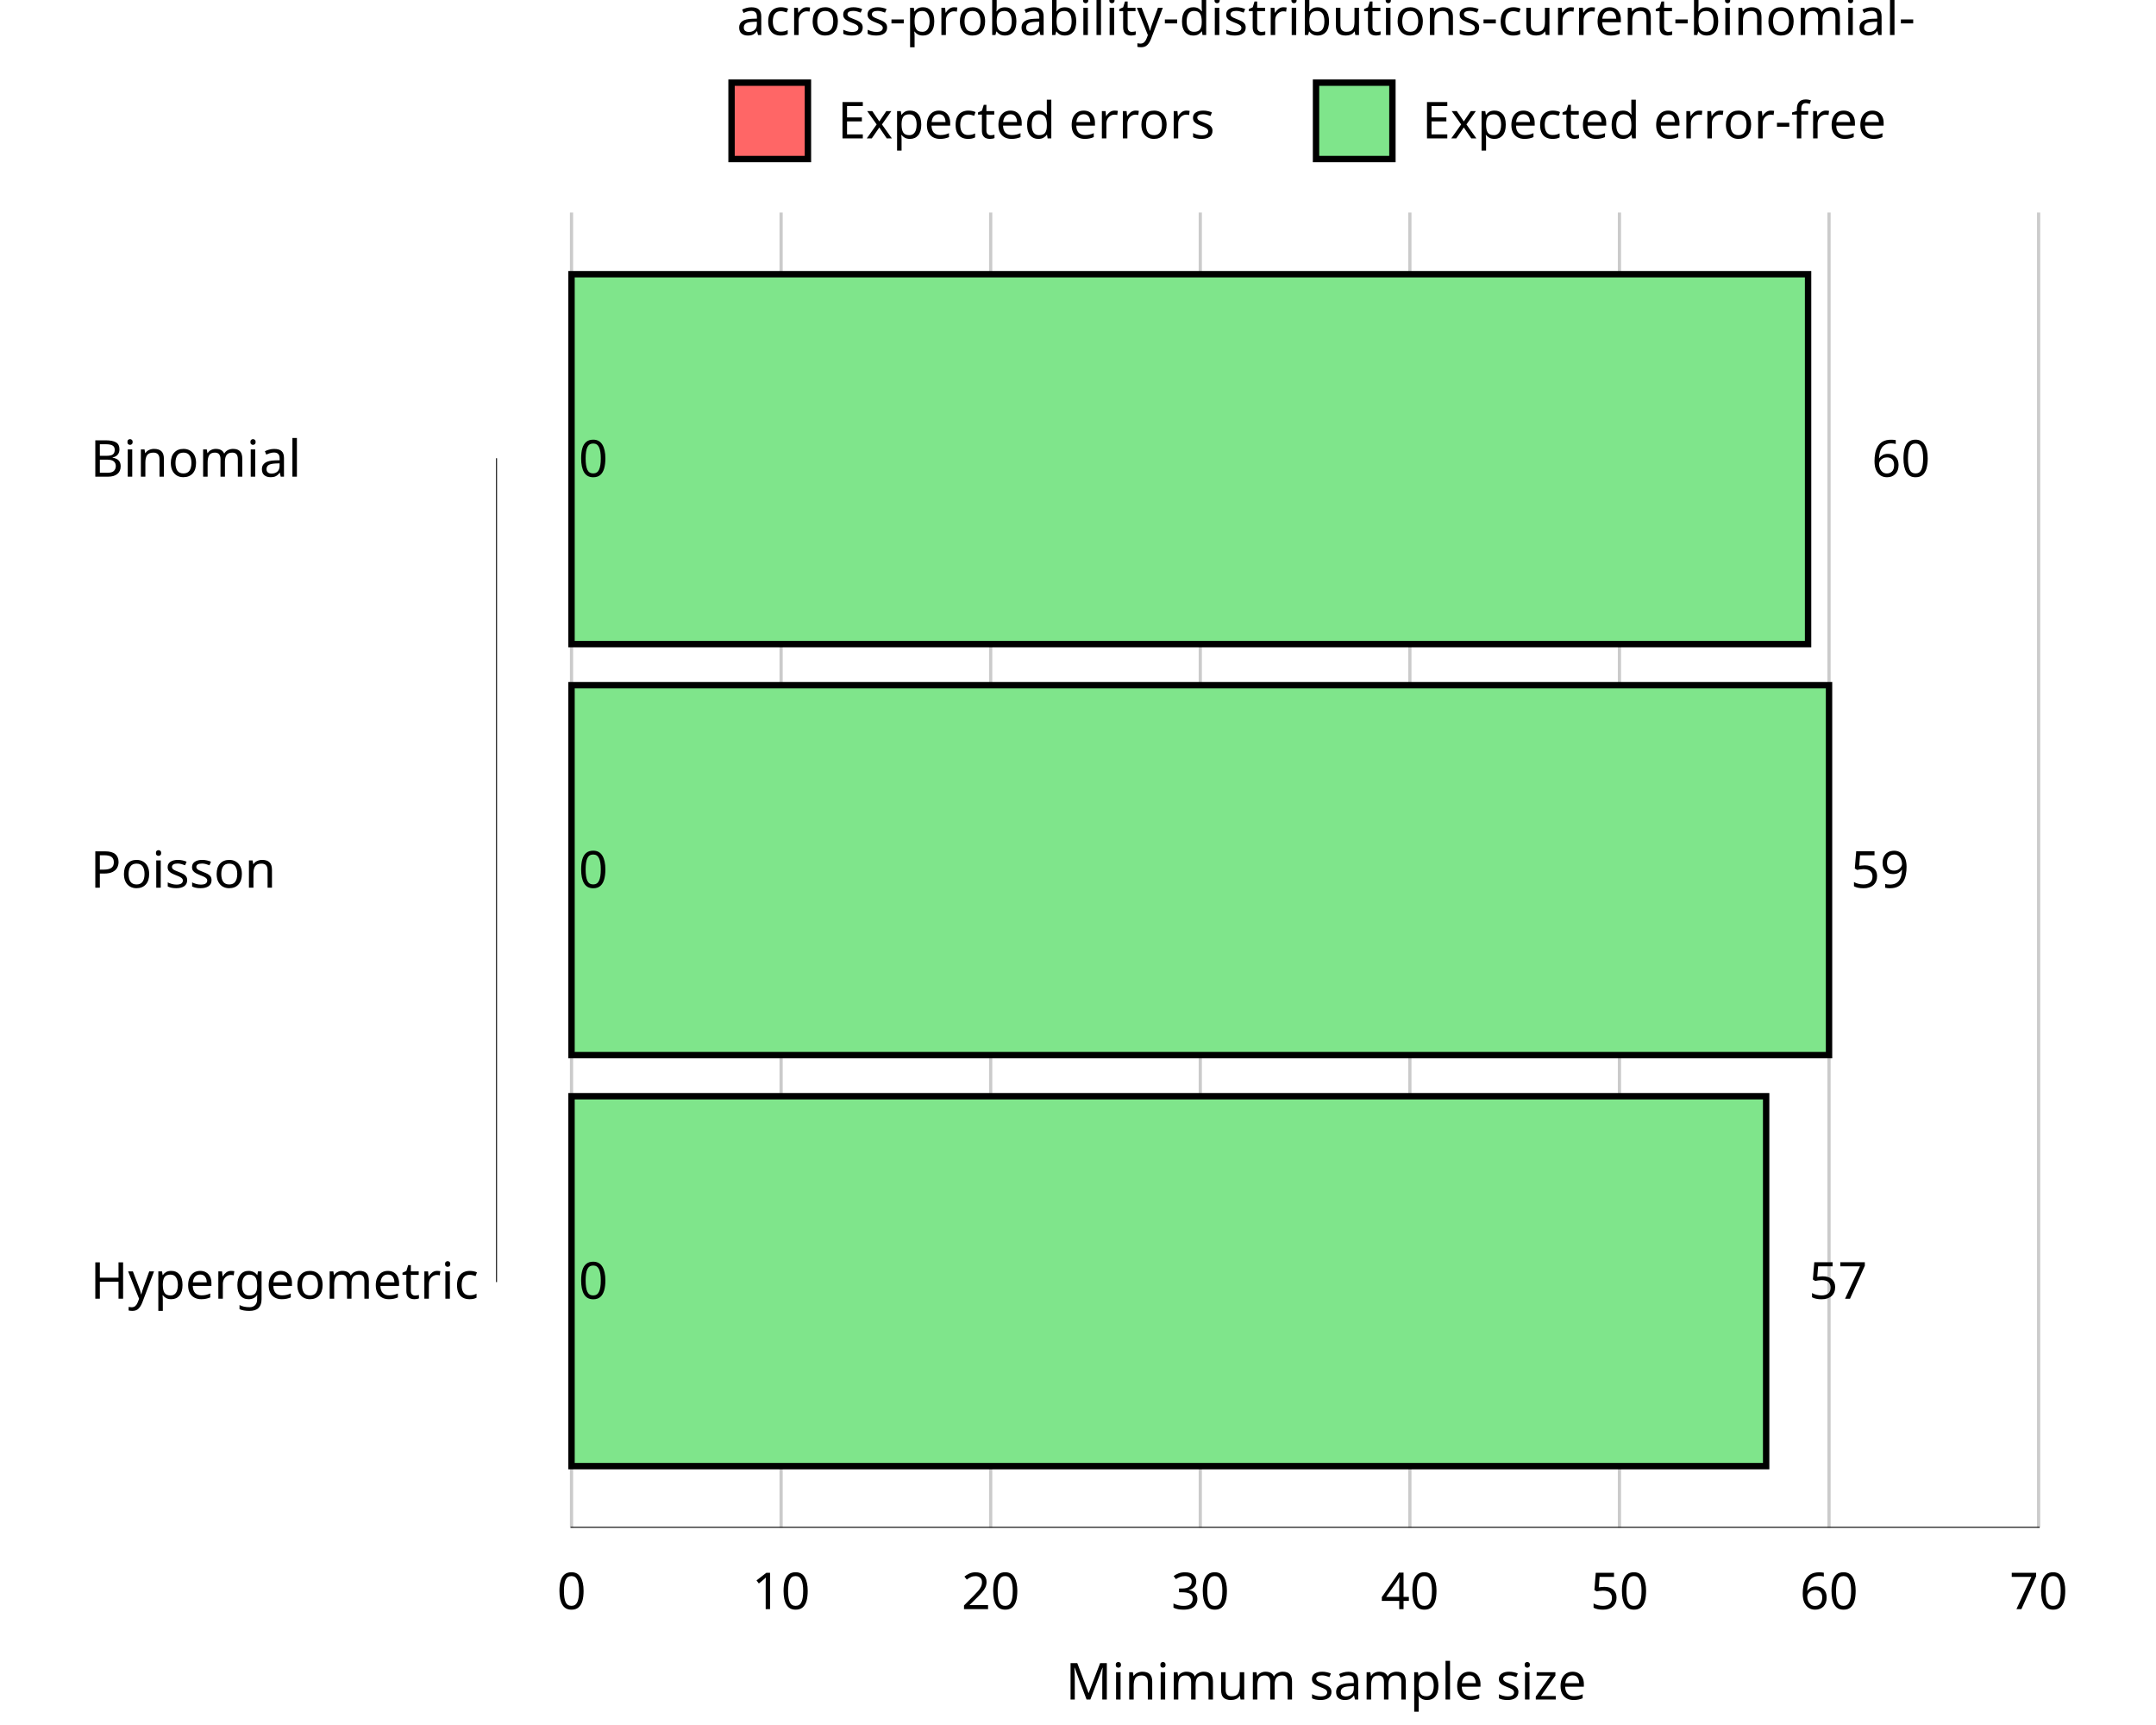
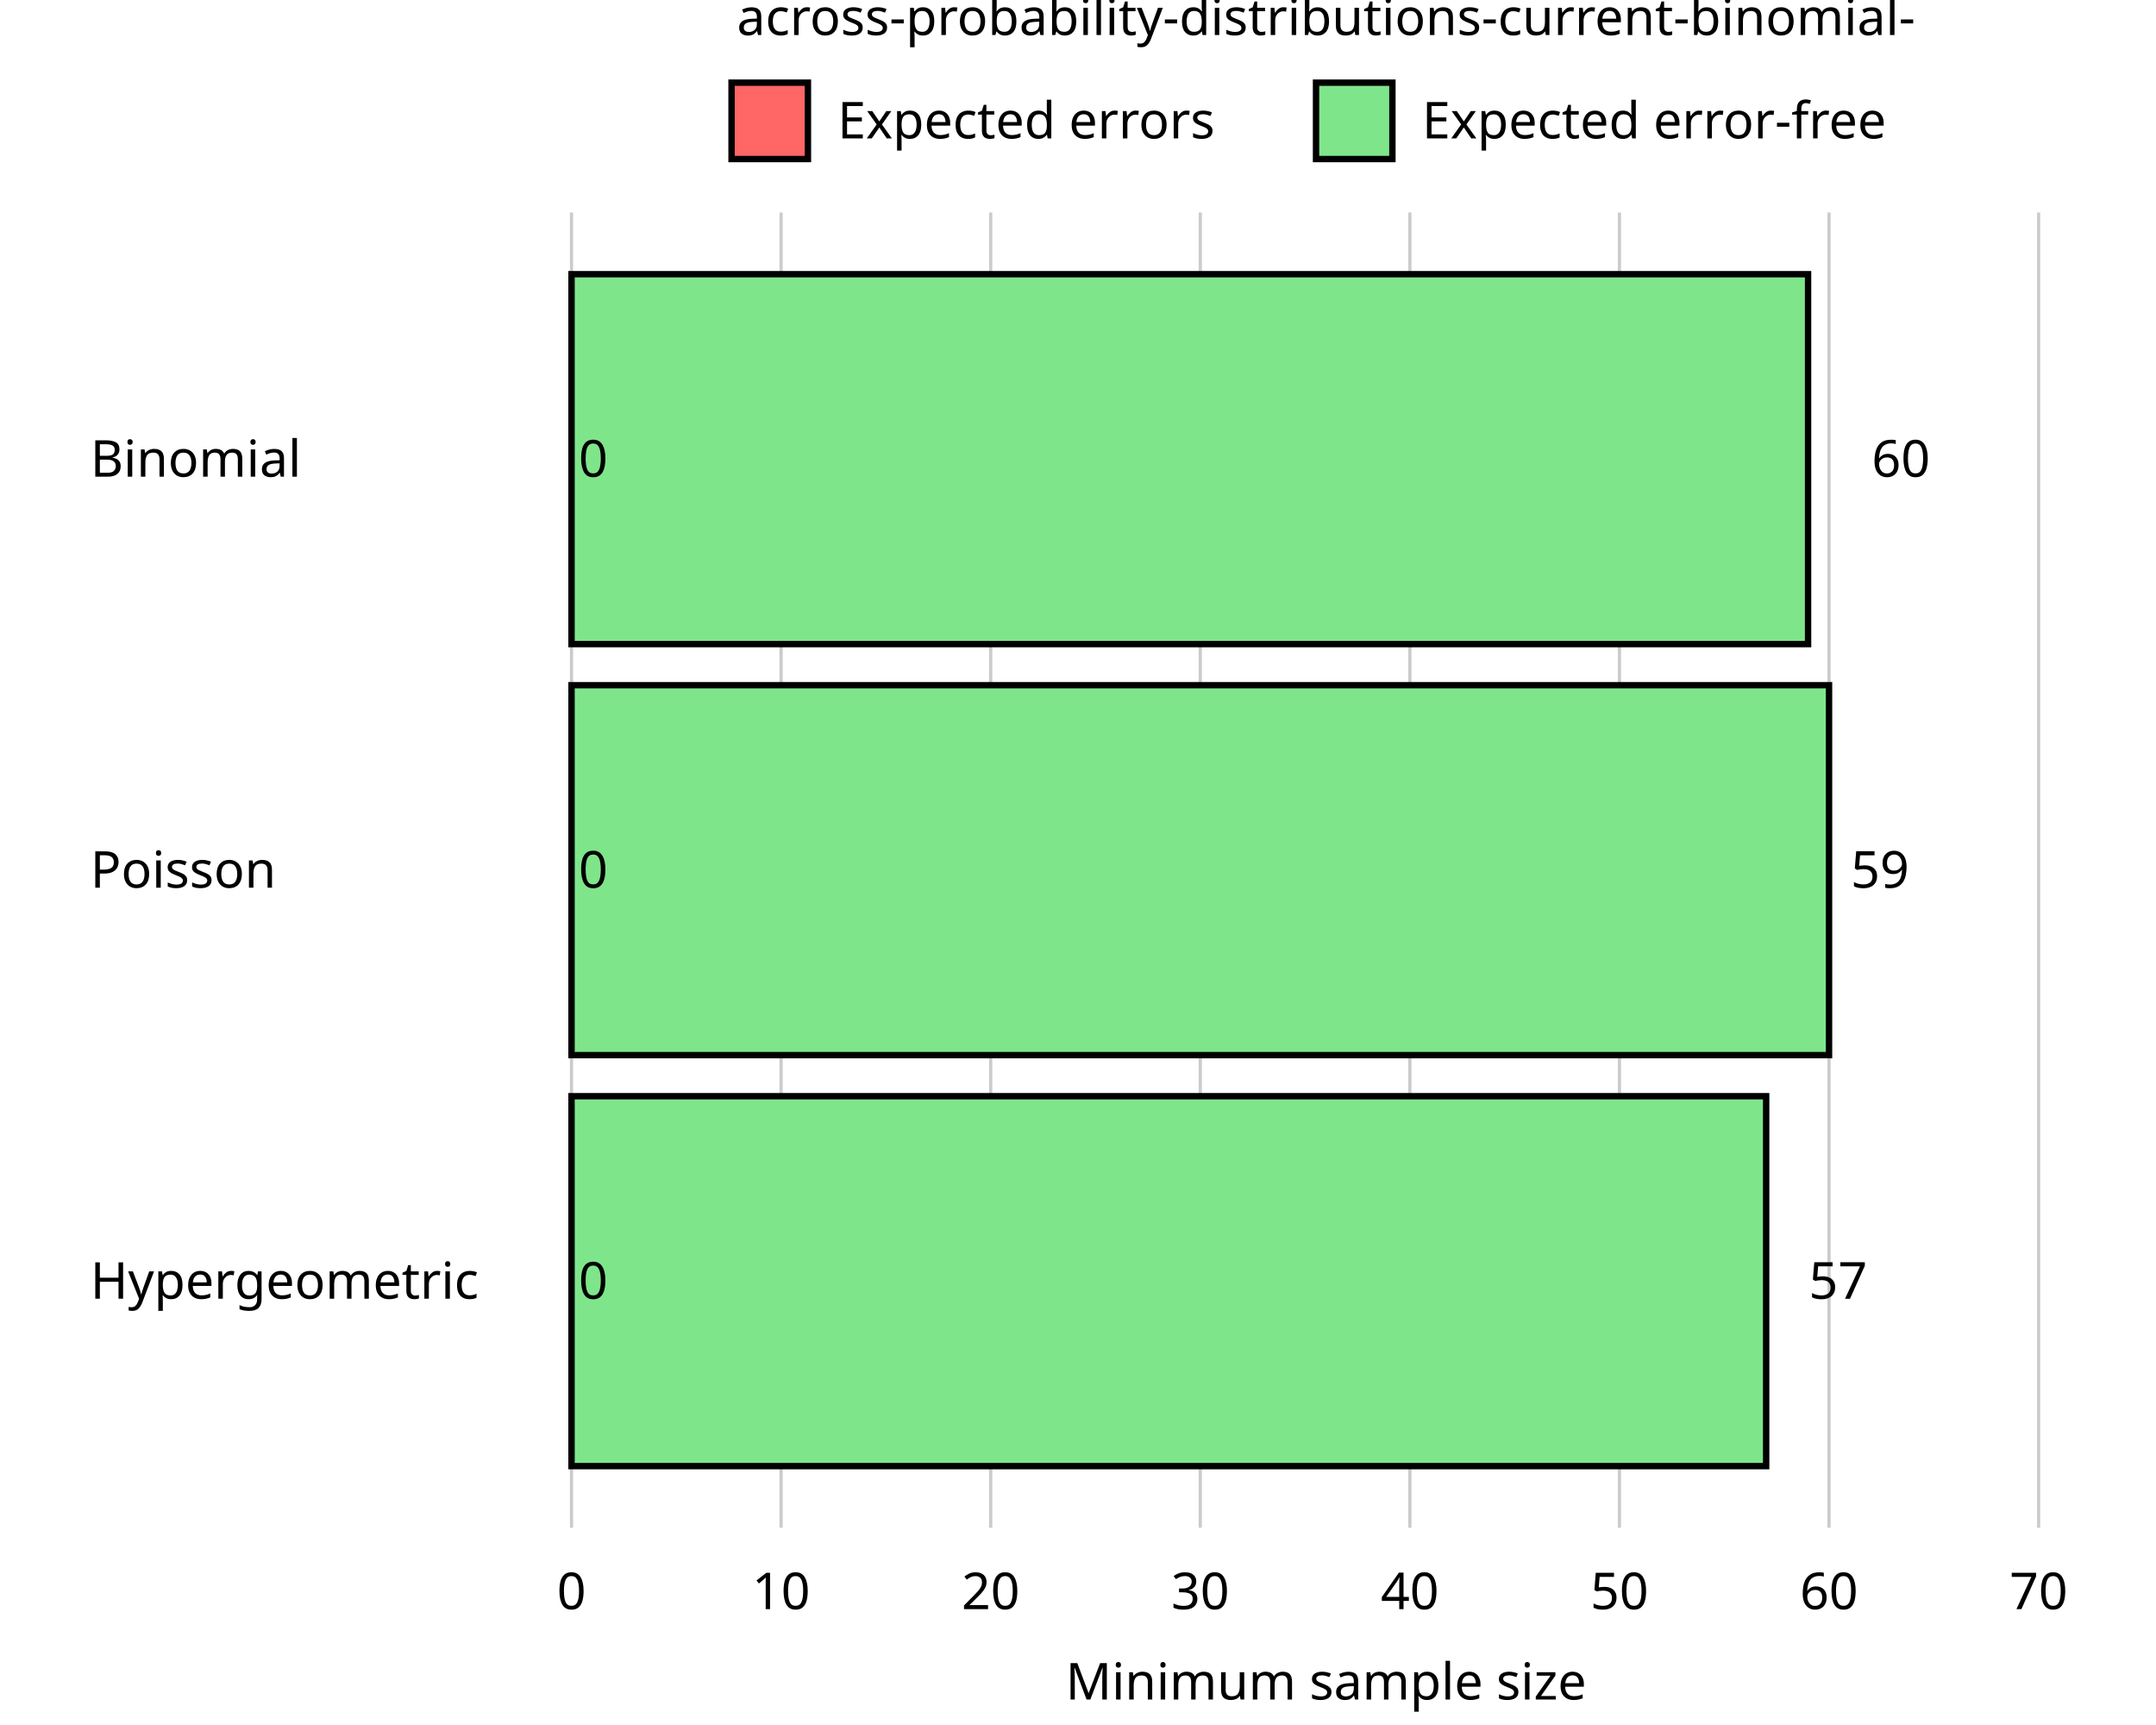
<svg xmlns="http://www.w3.org/2000/svg" class="svglite" data-engine-version="2.0" width="720.00pt" height="576.00pt" viewBox="0 0 720.00 576.00">
  <defs>
    <style type="text/css">
    .svglite line, .svglite polyline, .svglite polygon, .svglite path, .svglite rect, .svglite circle {
      fill: none;
      stroke: #000000;
      stroke-linecap: round;
      stroke-linejoin: round;
      stroke-miterlimit: 10.00;
    }
  </style>
  </defs>
  <rect width="100%" height="100%" style="stroke: none; fill: #FFFFFF;" />
  <defs>
    <clipPath id="cpMC4wMHw3MjAuMDB8MC4wMHw1NzYuMDA=">
      <rect x="0.00" y="0.00" width="720.00" height="576.00" />
    </clipPath>
  </defs>
  <g clip-path="url(#cpMC4wMHw3MjAuMDB8MC4wMHw1NzYuMDA=)">
    <rect x="0.00" y="0.00" width="720.00" height="576.00" style="stroke-width: 10.67; stroke: none;" />
  </g>
  <defs>
    <clipPath id="cpMTY1LjY2fDcyMC4wMHw3MC45N3w1MTAuMTQ=">
      <rect x="165.66" y="70.97" width="554.34" height="439.17" />
    </clipPath>
  </defs>
  <g clip-path="url(#cpMTY1LjY2fDcyMC4wMHw3MC45N3w1MTAuMTQ=)">
    <rect x="165.66" y="70.97" width="554.34" height="439.17" style="stroke-width: 10.67; stroke: none;" />
    <polyline points="190.86,510.14 190.86,70.97 " style="stroke-width: 1.07; stroke: #CBCBCB; stroke-linecap: butt;" />
    <polyline points="260.85,510.14 260.85,70.97 " style="stroke-width: 1.07; stroke: #CBCBCB; stroke-linecap: butt;" />
    <polyline points="330.84,510.14 330.84,70.97 " style="stroke-width: 1.07; stroke: #CBCBCB; stroke-linecap: butt;" />
    <polyline points="400.84,510.14 400.84,70.97 " style="stroke-width: 1.07; stroke: #CBCBCB; stroke-linecap: butt;" />
    <polyline points="470.83,510.14 470.83,70.97 " style="stroke-width: 1.07; stroke: #CBCBCB; stroke-linecap: butt;" />
    <polyline points="540.82,510.14 540.82,70.97 " style="stroke-width: 1.07; stroke: #CBCBCB; stroke-linecap: butt;" />
    <polyline points="610.81,510.14 610.81,70.97 " style="stroke-width: 1.07; stroke: #CBCBCB; stroke-linecap: butt;" />
    <polyline points="680.80,510.14 680.80,70.97 " style="stroke-width: 1.07; stroke: #CBCBCB; stroke-linecap: butt;" />
    <rect x="190.86" y="228.80" width="419.95" height="123.52" style="stroke-width: 2.13; stroke-linecap: square; stroke-linejoin: miter; fill: #7FE58B;" />
    <rect x="190.86" y="91.56" width="412.95" height="123.52" style="stroke-width: 2.13; stroke-linecap: square; stroke-linejoin: miter; fill: #7FE58B;" />
    <rect x="190.86" y="366.04" width="398.95" height="123.52" style="stroke-width: 2.13; stroke-linecap: square; stroke-linejoin: miter; fill: #7FE58B;" />
    <rect x="190.86" y="228.80" width="0.00" height="123.52" style="stroke-width: 2.13; stroke-linecap: square; stroke-linejoin: miter; fill: #FF6666;" />
    <rect x="190.86" y="91.56" width="0.00" height="123.52" style="stroke-width: 2.13; stroke-linecap: square; stroke-linejoin: miter; fill: #FF6666;" />
    <rect x="190.86" y="366.04" width="0.00" height="123.52" style="stroke-width: 2.13; stroke-linecap: square; stroke-linejoin: miter; fill: #FF6666;" />
    <text x="193.23" y="159.19" style="font-size: 17.07px; font-family: sans;" textLength="9.50px" lengthAdjust="spacingAndGlyphs">0</text>
    <text x="193.23" y="296.43" style="font-size: 17.07px; font-family: sans;" textLength="9.50px" lengthAdjust="spacingAndGlyphs">0</text>
    <text x="193.23" y="433.67" style="font-size: 17.07px; font-family: sans;" textLength="9.50px" lengthAdjust="spacingAndGlyphs">0</text>
    <text x="625.06" y="159.19" style="font-size: 17.07px; font-family: sans;" textLength="18.99px" lengthAdjust="spacingAndGlyphs">60</text>
    <text x="618.06" y="296.43" style="font-size: 17.07px; font-family: sans;" textLength="18.99px" lengthAdjust="spacingAndGlyphs">59</text>
    <text x="604.06" y="433.67" style="font-size: 17.07px; font-family: sans;" textLength="18.99px" lengthAdjust="spacingAndGlyphs">57</text>
-     <line x1="190.54" y1="510.14" x2="681.12" y2="510.14" style="stroke-width: 0.64; stroke-linecap: butt;" />
-     <line x1="165.66" y1="428.11" x2="165.66" y2="153.00" style="stroke-width: 0.64; stroke-linecap: butt;" />
    <rect x="165.66" y="70.97" width="554.34" height="439.17" style="stroke-width: 0.00; stroke: none;" />
  </g>
  <g clip-path="url(#cpMC4wMHw3MjAuMDB8MC4wMHw1NzYuMDA=)">
    <polyline points="165.66,510.14 165.66,70.97 " style="stroke-width: 0.00; stroke: none; stroke-linecap: butt;" />
    <text x="30.17" y="433.65" style="font-size: 17.00px; font-family: sans;" textLength="120.01px" lengthAdjust="spacingAndGlyphs">Hypergeometric</text>
    <text x="30.17" y="296.41" style="font-size: 17.00px; font-family: sans;" textLength="60.50px" lengthAdjust="spacingAndGlyphs">Poisson</text>
    <text x="30.17" y="159.17" style="font-size: 17.00px; font-family: sans;" textLength="65.20px" lengthAdjust="spacingAndGlyphs">Binomial</text>
    <polyline points="165.66,510.14 720.00,510.14 " style="stroke-width: 0.00; stroke: none; stroke-linecap: butt;" />
    <text x="190.86" y="537.32" text-anchor="middle" style="font-size: 17.00px; font-family: sans;" textLength="9.46px" lengthAdjust="spacingAndGlyphs">0</text>
    <text x="260.85" y="537.32" text-anchor="middle" style="font-size: 17.00px; font-family: sans;" textLength="18.91px" lengthAdjust="spacingAndGlyphs">10</text>
    <text x="330.84" y="537.32" text-anchor="middle" style="font-size: 17.00px; font-family: sans;" textLength="18.91px" lengthAdjust="spacingAndGlyphs">20</text>
    <text x="400.84" y="537.32" text-anchor="middle" style="font-size: 17.00px; font-family: sans;" textLength="18.91px" lengthAdjust="spacingAndGlyphs">30</text>
    <text x="470.83" y="537.32" text-anchor="middle" style="font-size: 17.00px; font-family: sans;" textLength="18.91px" lengthAdjust="spacingAndGlyphs">40</text>
    <text x="540.82" y="537.32" text-anchor="middle" style="font-size: 17.00px; font-family: sans;" textLength="18.91px" lengthAdjust="spacingAndGlyphs">50</text>
    <text x="610.81" y="537.32" text-anchor="middle" style="font-size: 17.00px; font-family: sans;" textLength="18.91px" lengthAdjust="spacingAndGlyphs">60</text>
    <text x="680.80" y="537.32" text-anchor="middle" style="font-size: 17.00px; font-family: sans;" textLength="18.91px" lengthAdjust="spacingAndGlyphs">70</text>
    <text x="442.83" y="567.49" text-anchor="middle" style="font-size: 17.00px; font-family: sans;" textLength="163.47px" lengthAdjust="spacingAndGlyphs">Minimum sample size</text>
    <rect x="228.93" y="20.71" width="427.80" height="39.31" style="stroke-width: 0.75; stroke: none;" />
    <rect x="228.93" y="20.71" width="427.80" height="39.31" style="stroke-width: 10.67; stroke: none;" />
    <rect x="242.88" y="26.19" width="28.35" height="28.35" style="stroke-width: 10.67; stroke: none;" />
    <rect x="244.30" y="27.60" width="25.51" height="25.51" style="stroke-width: 2.13; stroke-linecap: square; stroke-linejoin: miter; fill: #FF6666;" />
    <rect x="438.08" y="26.19" width="28.35" height="28.35" style="stroke-width: 10.67; stroke: none;" />
    <rect x="439.49" y="27.60" width="25.51" height="25.51" style="stroke-width: 2.13; stroke-linecap: square; stroke-linejoin: miter; fill: #7FE58B;" />
    <text x="279.70" y="46.21" style="font-size: 17.00px; font-family: sans;" textLength="120.02px" lengthAdjust="spacingAndGlyphs">Expected errors</text>
    <text x="474.89" y="46.21" style="font-size: 17.00px; font-family: sans;" textLength="146.47px" lengthAdjust="spacingAndGlyphs">Expected error-free</text>
    <text x="442.83" y="11.70" text-anchor="middle" style="font-size: 17.00px; font-family: sans;" textLength="362.83px" lengthAdjust="spacingAndGlyphs">across-probability-distributions-current-binomial-</text>
  </g>
</svg>
